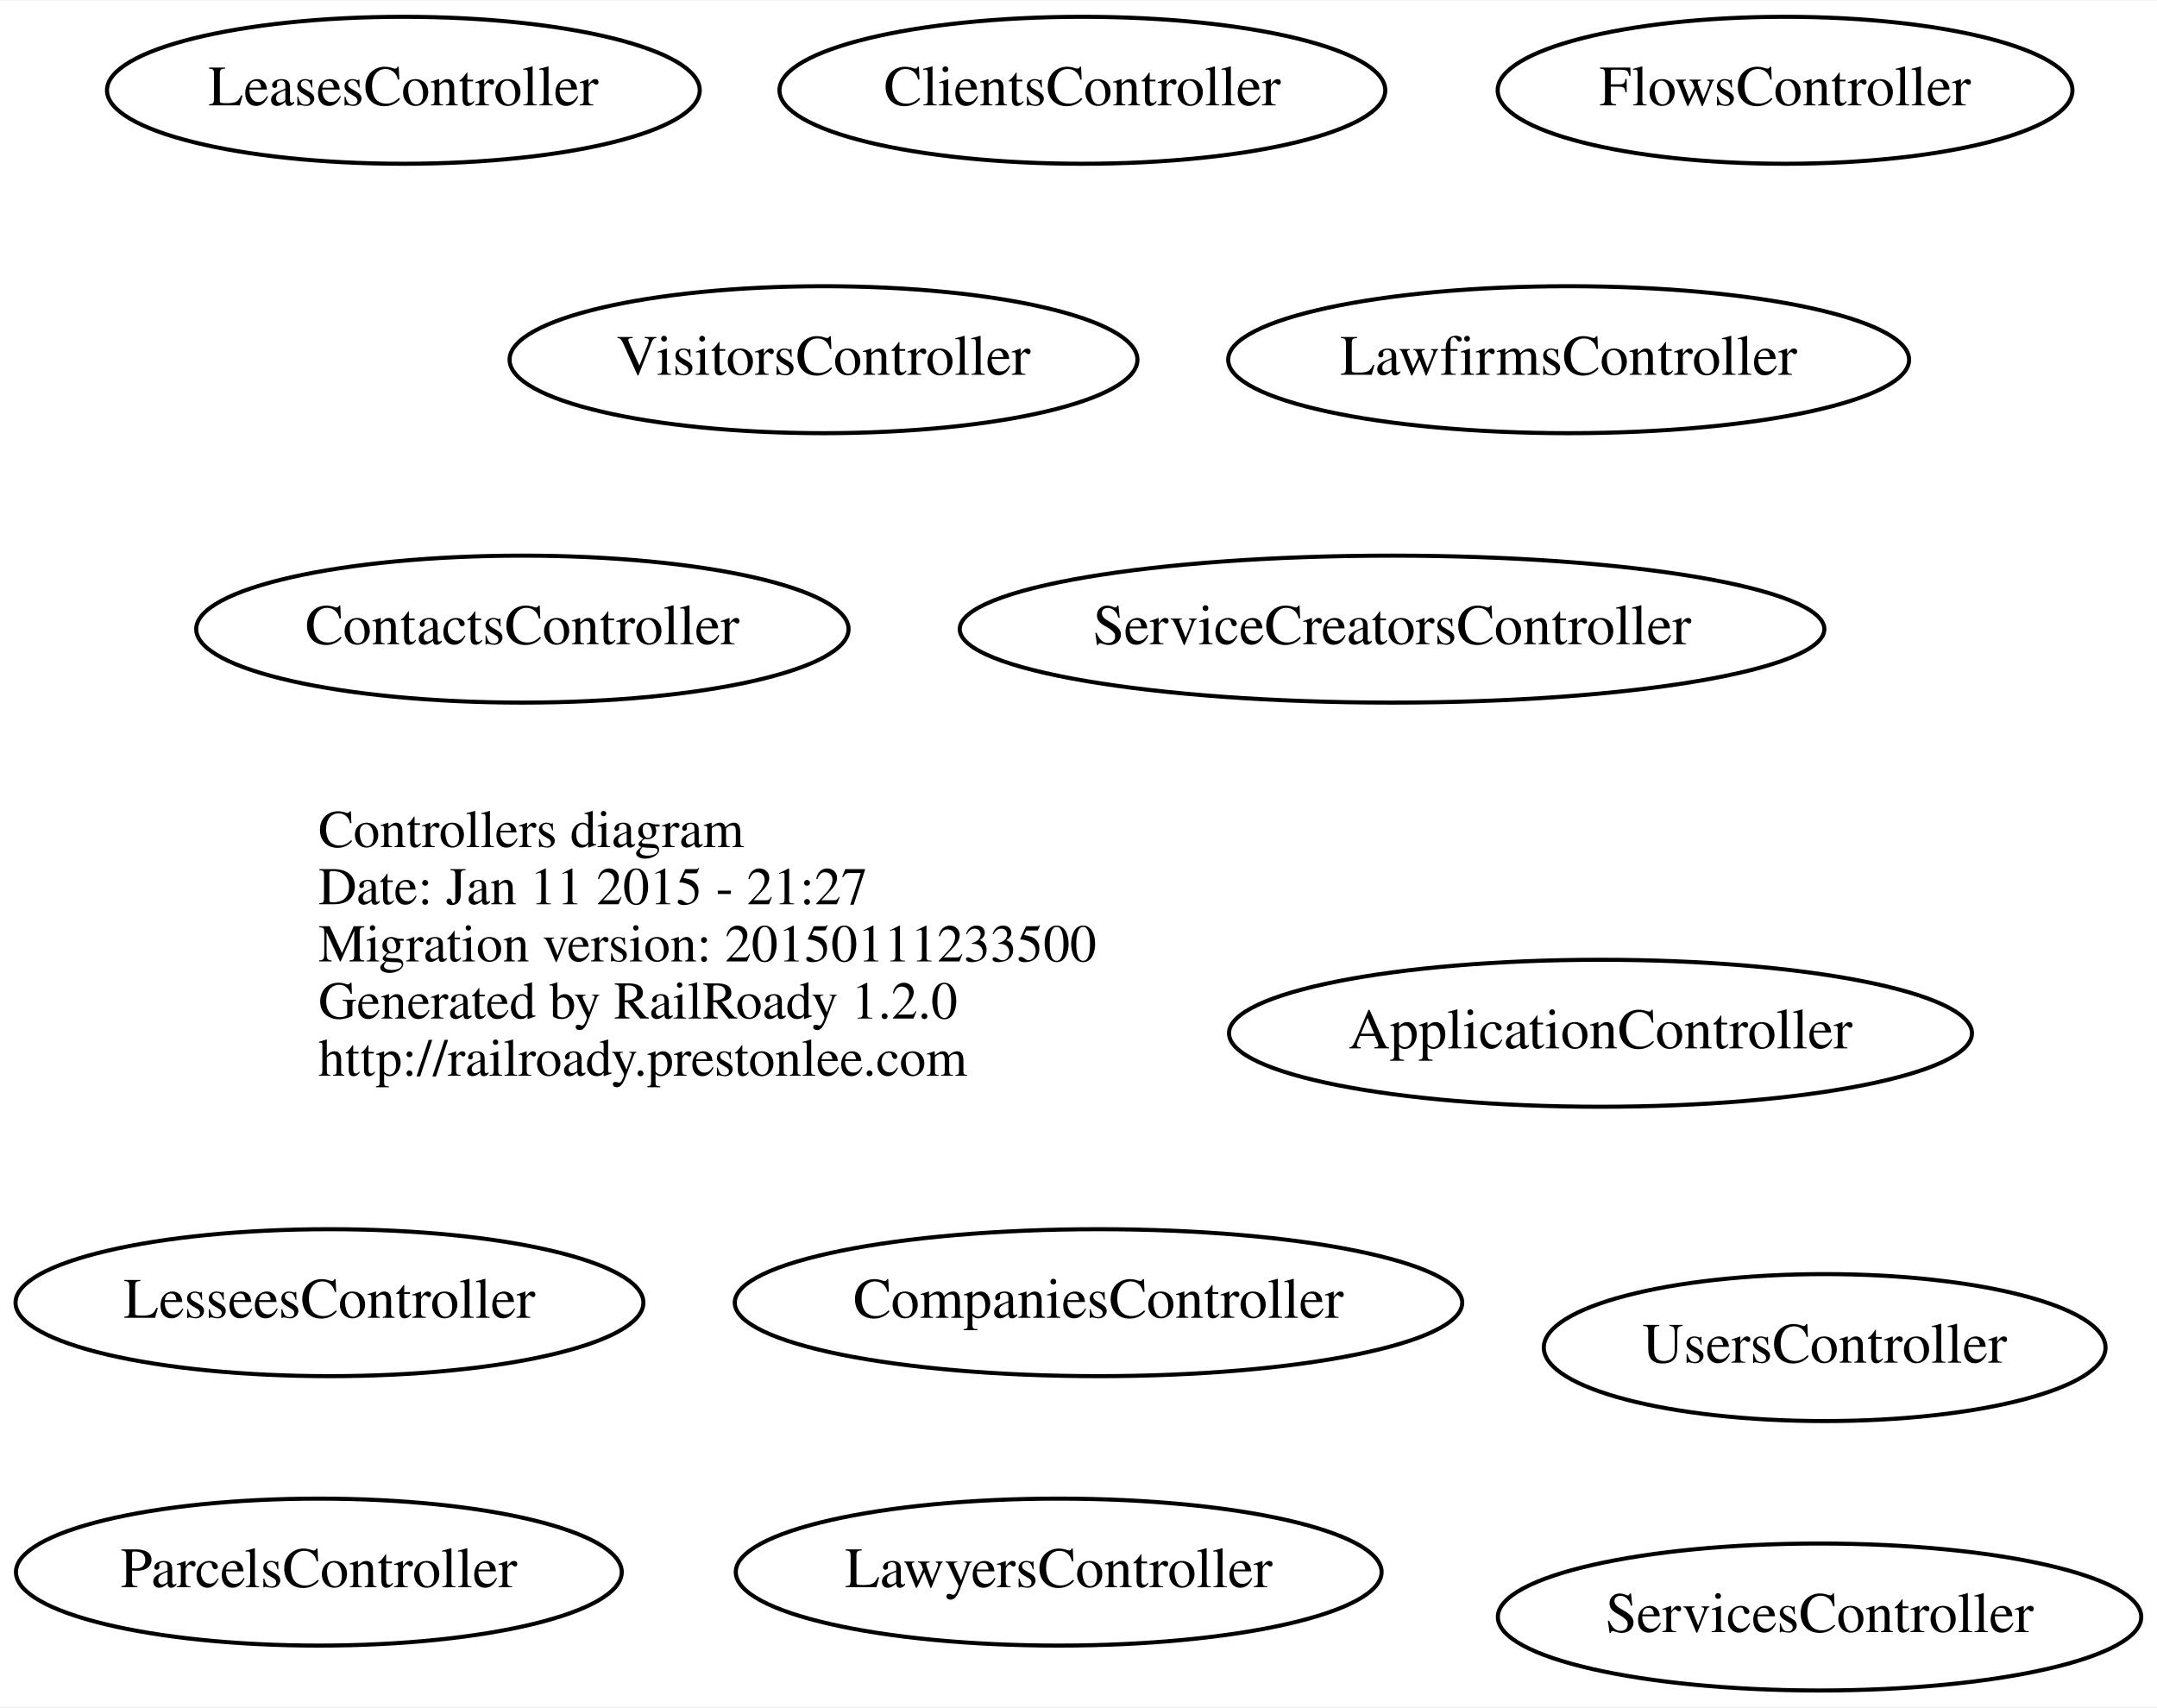
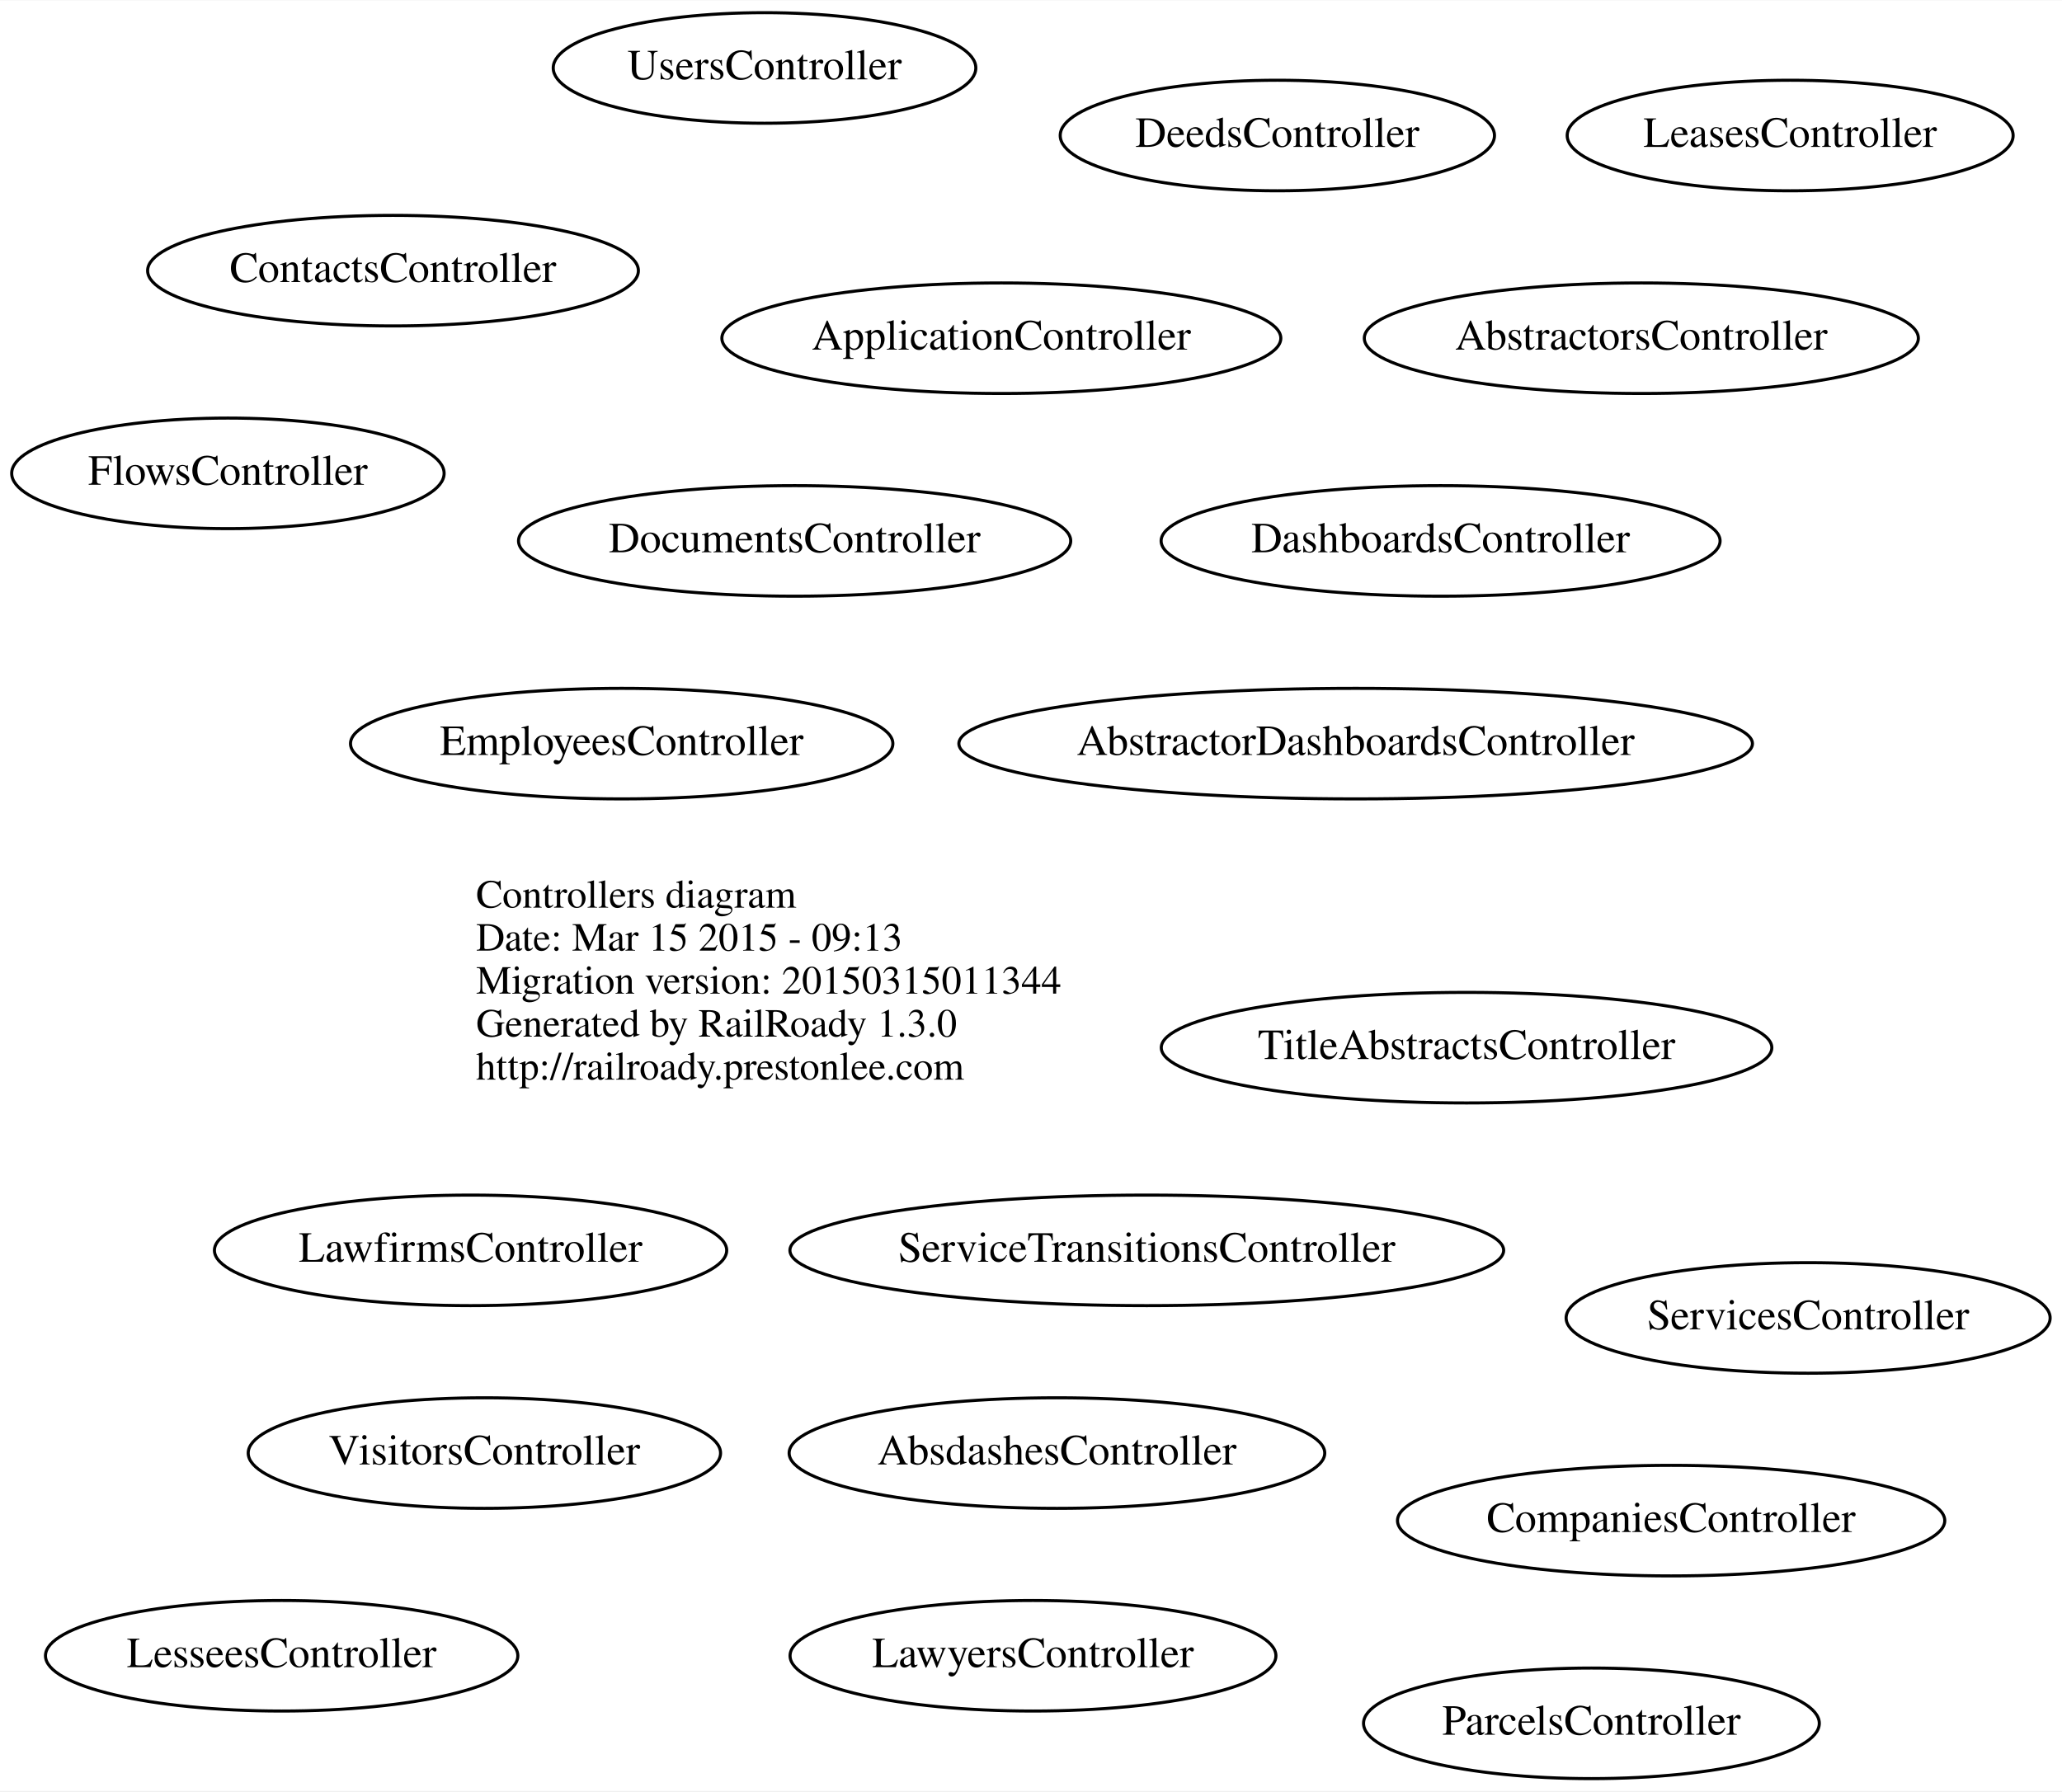
- <svg xmlns="http://www.w3.org/2000/svg" width="528pt" height="418pt" viewBox="0.00 0.00 528.29 418.00">
-   <g id="graph0" class="graph" transform="scale(1 1) rotate(0) translate(4 414)">
-     <polygon fill="white" stroke="none" points="-4,4 -4,-414 524.286,-414 524.286,4 -4,4" />
+ <svg xmlns="http://www.w3.org/2000/svg" width="671pt" height="583pt" viewBox="0.00 0.00 671.29 583.00">
+   <g id="graph0" class="graph" transform="scale(1 1) rotate(0) translate(4 579)">
+     <polygon fill="white" stroke="none" points="-4,4 -4,-579 667.286,-579 667.286,4 -4,4" />
    <g id="node1" class="node">
-       <text text-anchor="start" x="74" y="-206.6" font-family="Times,serif" font-size="13.00">Controllers diagram</text>
-       <text text-anchor="start" x="74" y="-192.6" font-family="Times,serif" font-size="13.00">Date: Jan 11 2015 - 21:27</text>
-       <text text-anchor="start" x="74" y="-178.6" font-family="Times,serif" font-size="13.00">Migration version: 20150111233500</text>
-       <text text-anchor="start" x="74" y="-164.6" font-family="Times,serif" font-size="13.00">Generated by RailRoady 1.2.0</text>
-       <text text-anchor="start" x="74" y="-150.6" font-family="Times,serif" font-size="13.00">http://railroady.prestonlee.com</text>
+       <text text-anchor="start" x="151" y="-283.6" font-family="Times,serif" font-size="13.00">Controllers diagram</text>
+       <text text-anchor="start" x="151" y="-269.6" font-family="Times,serif" font-size="13.00">Date: Mar 15 2015 - 09:13</text>
+       <text text-anchor="start" x="151" y="-255.6" font-family="Times,serif" font-size="13.00">Migration version: 20150315011344</text>
+       <text text-anchor="start" x="151" y="-241.6" font-family="Times,serif" font-size="13.00">Generated by RailRoady 1.3.0</text>
+       <text text-anchor="start" x="151" y="-227.6" font-family="Times,serif" font-size="13.00">http://railroady.prestonlee.com</text>
    </g>
    <g id="node2" class="node">
-       <ellipse fill="none" stroke="black" cx="387.992" cy="-161" rx="90.984" ry="18" />
-       <text text-anchor="middle" x="387.992" y="-157.3" font-family="Times,serif" font-size="14.00">ApplicationController</text>
+       <ellipse fill="none" stroke="black" cx="340.092" cy="-106" rx="87.185" ry="18" />
+       <text text-anchor="middle" x="340.092" y="-102.3" font-family="Times,serif" font-size="14.00">AbsdashesController</text>
    </g>
    <g id="node3" class="node">
-       <ellipse fill="none" stroke="black" cx="261.093" cy="-392" rx="74.187" ry="18" />
-       <text text-anchor="middle" x="261.093" y="-388.3" font-family="Times,serif" font-size="14.00">ClientsController</text>
+       <ellipse fill="none" stroke="black" cx="437.339" cy="-337" rx="129.177" ry="18" />
+       <text text-anchor="middle" x="437.339" y="-333.3" font-family="Times,serif" font-size="14.00">AbstractorDashboardsController</text>
    </g>
    <g id="node4" class="node">
-       <ellipse fill="none" stroke="black" cx="265.042" cy="-95" rx="89.084" ry="18" />
-       <text text-anchor="middle" x="265.042" y="-91.3" font-family="Times,serif" font-size="14.00">CompaniesController</text>
+       <ellipse fill="none" stroke="black" cx="530.342" cy="-469" rx="90.184" ry="18" />
+       <text text-anchor="middle" x="530.342" y="-465.3" font-family="Times,serif" font-size="14.00">AbstractorsController</text>
    </g>
    <g id="node5" class="node">
-       <ellipse fill="none" stroke="black" cx="123.943" cy="-260" rx="79.886" ry="18" />
-       <text text-anchor="middle" x="123.943" y="-256.3" font-family="Times,serif" font-size="14.00">ContactsController</text>
+       <ellipse fill="none" stroke="black" cx="321.992" cy="-469" rx="90.984" ry="18" />
+       <text text-anchor="middle" x="321.992" y="-465.3" font-family="Times,serif" font-size="14.00">ApplicationController</text>
    </g>
    <g id="node6" class="node">
-       <ellipse fill="none" stroke="black" cx="433.194" cy="-392" rx="70.388" ry="18" />
-       <text text-anchor="middle" x="433.194" y="-388.3" font-family="Times,serif" font-size="14.00">FlowsController</text>
+       <ellipse fill="none" stroke="black" cx="540.042" cy="-84" rx="89.084" ry="18" />
+       <text text-anchor="middle" x="540.042" y="-80.3" font-family="Times,serif" font-size="14.00">CompaniesController</text>
    </g>
    <g id="node7" class="node">
-       <ellipse fill="none" stroke="black" cx="380.193" cy="-326" rx="83.386" ry="18" />
-       <text text-anchor="middle" x="380.193" y="-322.3" font-family="Times,serif" font-size="14.00">LawfirmsController</text>
+       <ellipse fill="none" stroke="black" cx="123.943" cy="-491" rx="79.886" ry="18" />
+       <text text-anchor="middle" x="123.943" y="-487.3" font-family="Times,serif" font-size="14.00">ContactsController</text>
    </g>
    <g id="node8" class="node">
-       <ellipse fill="none" stroke="black" cx="255.293" cy="-29" rx="79.087" ry="18" />
-       <text text-anchor="middle" x="255.293" y="-25.3" font-family="Times,serif" font-size="14.00">LawyersController</text>
+       <ellipse fill="none" stroke="black" cx="464.992" cy="-403" rx="90.984" ry="18" />
+       <text text-anchor="middle" x="464.992" y="-399.3" font-family="Times,serif" font-size="14.00">DashboardsController</text>
    </g>
    <g id="node9" class="node">
-       <ellipse fill="none" stroke="black" cx="94.793" cy="-392" rx="72.588" ry="18" />
-       <text text-anchor="middle" x="94.793" y="-388.3" font-family="Times,serif" font-size="14.00">LeasesController</text>
+       <ellipse fill="none" stroke="black" cx="411.844" cy="-535" rx="70.688" ry="18" />
+       <text text-anchor="middle" x="411.844" y="-531.3" font-family="Times,serif" font-size="14.00">DeedsController</text>
    </g>
    <g id="node10" class="node">
-       <ellipse fill="none" stroke="black" cx="76.693" cy="-95" rx="76.887" ry="18" />
-       <text text-anchor="middle" x="76.693" y="-91.3" font-family="Times,serif" font-size="14.00">LesseesController</text>
+       <ellipse fill="none" stroke="black" cx="254.692" cy="-403" rx="89.885" ry="18" />
+       <text text-anchor="middle" x="254.692" y="-399.3" font-family="Times,serif" font-size="14.00">DocumentsController</text>
    </g>
    <g id="node11" class="node">
-       <ellipse fill="none" stroke="black" cx="74.093" cy="-29" rx="74.187" ry="18" />
-       <text text-anchor="middle" x="74.093" y="-25.3" font-family="Times,serif" font-size="14.00">ParcelsController</text>
+       <ellipse fill="none" stroke="black" cx="198.392" cy="-337" rx="88.284" ry="18" />
+       <text text-anchor="middle" x="198.392" y="-333.3" font-family="Times,serif" font-size="14.00">EmployeesController</text>
    </g>
    <g id="node12" class="node">
-       <ellipse fill="none" stroke="black" cx="336.941" cy="-260" rx="105.881" ry="18" />
-       <text text-anchor="middle" x="336.941" y="-256.3" font-family="Times,serif" font-size="14.00">ServiceCreatorsController</text>
+       <ellipse fill="none" stroke="black" cx="70.194" cy="-425" rx="70.388" ry="18" />
+       <text text-anchor="middle" x="70.194" y="-421.3" font-family="Times,serif" font-size="14.00">FlowsController</text>
    </g>
    <g id="node13" class="node">
-       <ellipse fill="none" stroke="black" cx="441.643" cy="-18" rx="78.786" ry="18" />
-       <text text-anchor="middle" x="441.643" y="-14.3" font-family="Times,serif" font-size="14.00">ServicesController</text>
+       <ellipse fill="none" stroke="black" cx="149.193" cy="-172" rx="83.386" ry="18" />
+       <text text-anchor="middle" x="149.193" y="-168.3" font-family="Times,serif" font-size="14.00">LawfirmsController</text>
    </g>
    <g id="node14" class="node">
-       <ellipse fill="none" stroke="black" cx="442.894" cy="-84" rx="68.788" ry="18" />
-       <text text-anchor="middle" x="442.894" y="-80.3" font-family="Times,serif" font-size="14.00">UsersController</text>
+       <ellipse fill="none" stroke="black" cx="332.293" cy="-40" rx="79.087" ry="18" />
+       <text text-anchor="middle" x="332.293" y="-36.3" font-family="Times,serif" font-size="14.00">LawyersController</text>
    </g>
    <g id="node15" class="node">
-       <ellipse fill="none" stroke="black" cx="197.693" cy="-326" rx="76.887" ry="18" />
-       <text text-anchor="middle" x="197.693" y="-322.3" font-family="Times,serif" font-size="14.00">VisitorsController</text>
+       <ellipse fill="none" stroke="black" cx="578.794" cy="-535" rx="72.588" ry="18" />
+       <text text-anchor="middle" x="578.794" y="-531.3" font-family="Times,serif" font-size="14.00">LeasesController</text>
+     </g>
+     <g id="node16" class="node">
+       <ellipse fill="none" stroke="black" cx="87.693" cy="-40" rx="76.887" ry="18" />
+       <text text-anchor="middle" x="87.693" y="-36.3" font-family="Times,serif" font-size="14.00">LesseesController</text>
+     </g>
+     <g id="node17" class="node">
+       <ellipse fill="none" stroke="black" cx="514.093" cy="-18" rx="74.187" ry="18" />
+       <text text-anchor="middle" x="514.093" y="-14.3" font-family="Times,serif" font-size="14.00">ParcelsController</text>
+     </g>
+     <g id="node18" class="node">
+       <ellipse fill="none" stroke="black" cx="369.34" cy="-172" rx="116.18" ry="18" />
+       <text text-anchor="middle" x="369.34" y="-168.3" font-family="Times,serif" font-size="14.00">ServiceTransitionsController</text>
+     </g>
+     <g id="node19" class="node">
+       <ellipse fill="none" stroke="black" cx="584.643" cy="-150" rx="78.786" ry="18" />
+       <text text-anchor="middle" x="584.643" y="-146.3" font-family="Times,serif" font-size="14.00">ServicesController</text>
+     </g>
+     <g id="node20" class="node">
+       <ellipse fill="none" stroke="black" cx="473.441" cy="-238" rx="99.382" ry="18" />
+       <text text-anchor="middle" x="473.441" y="-234.3" font-family="Times,serif" font-size="14.00">TitleAbstractsController</text>
+     </g>
+     <g id="node21" class="node">
+       <ellipse fill="none" stroke="black" cx="244.894" cy="-557" rx="68.788" ry="18" />
+       <text text-anchor="middle" x="244.894" y="-553.3" font-family="Times,serif" font-size="14.00">UsersController</text>
+     </g>
+     <g id="node22" class="node">
+       <ellipse fill="none" stroke="black" cx="153.693" cy="-106" rx="76.887" ry="18" />
+       <text text-anchor="middle" x="153.693" y="-102.3" font-family="Times,serif" font-size="14.00">VisitorsController</text>
    </g>
  </g>
</svg>
